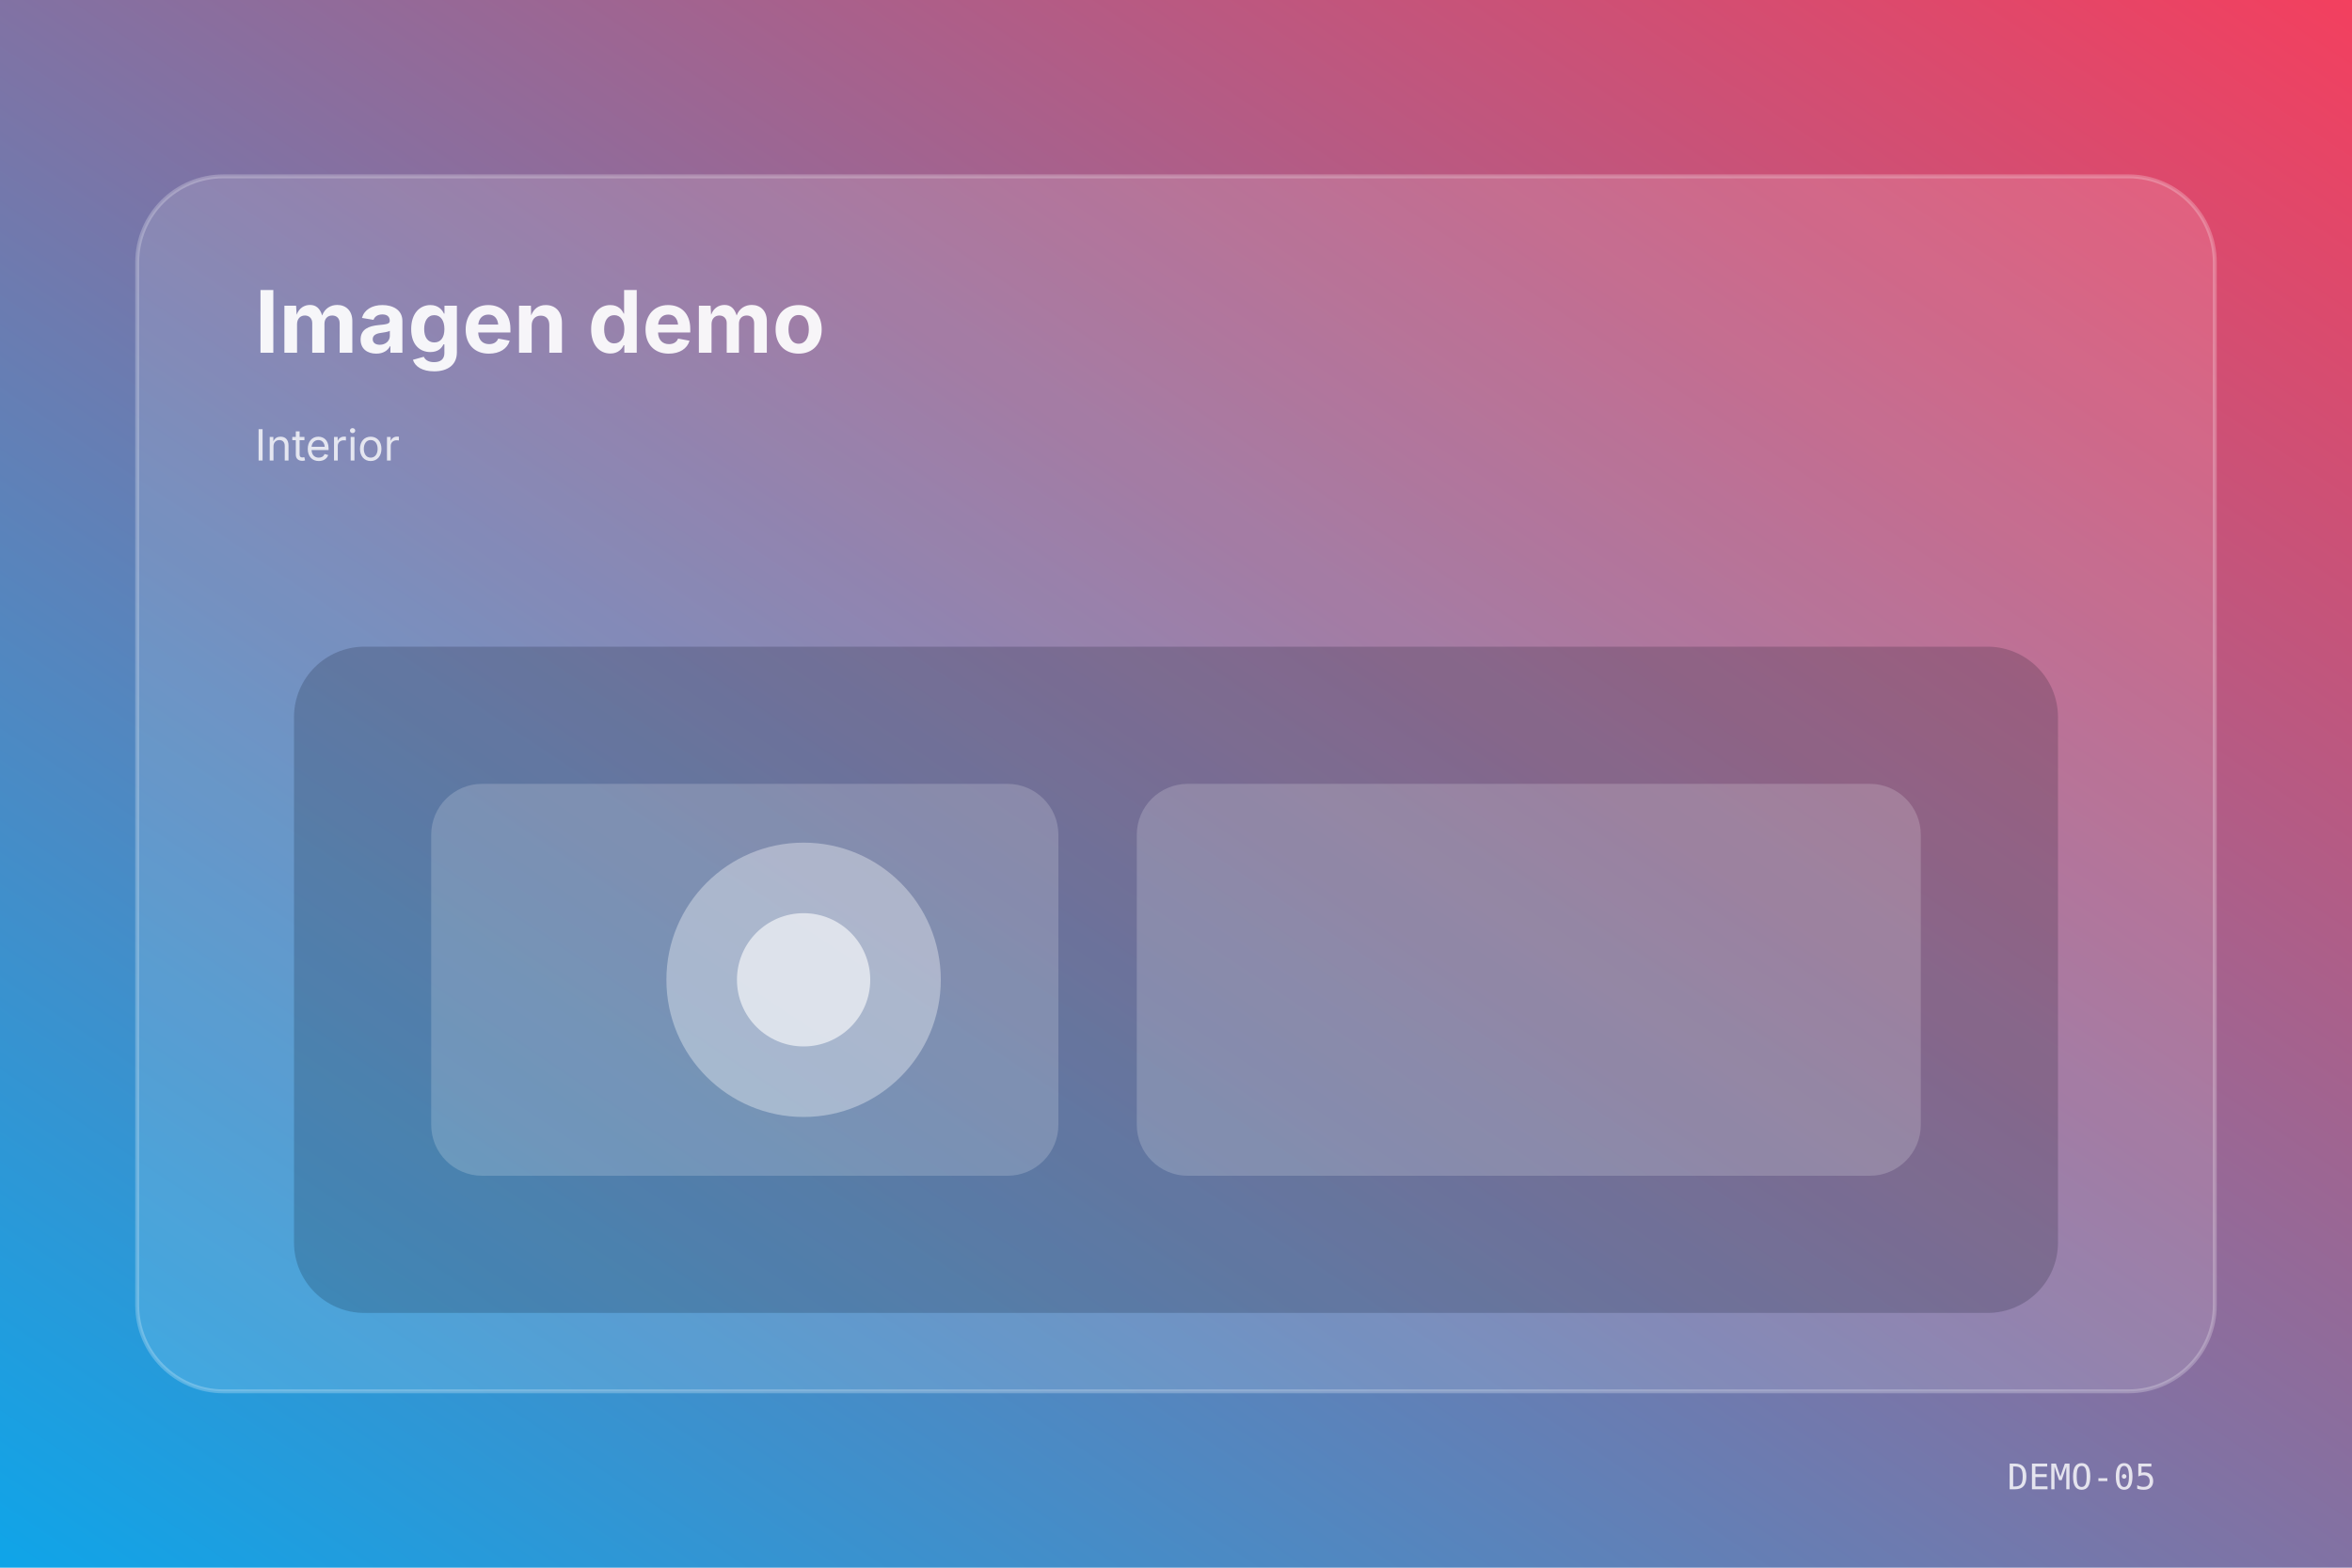
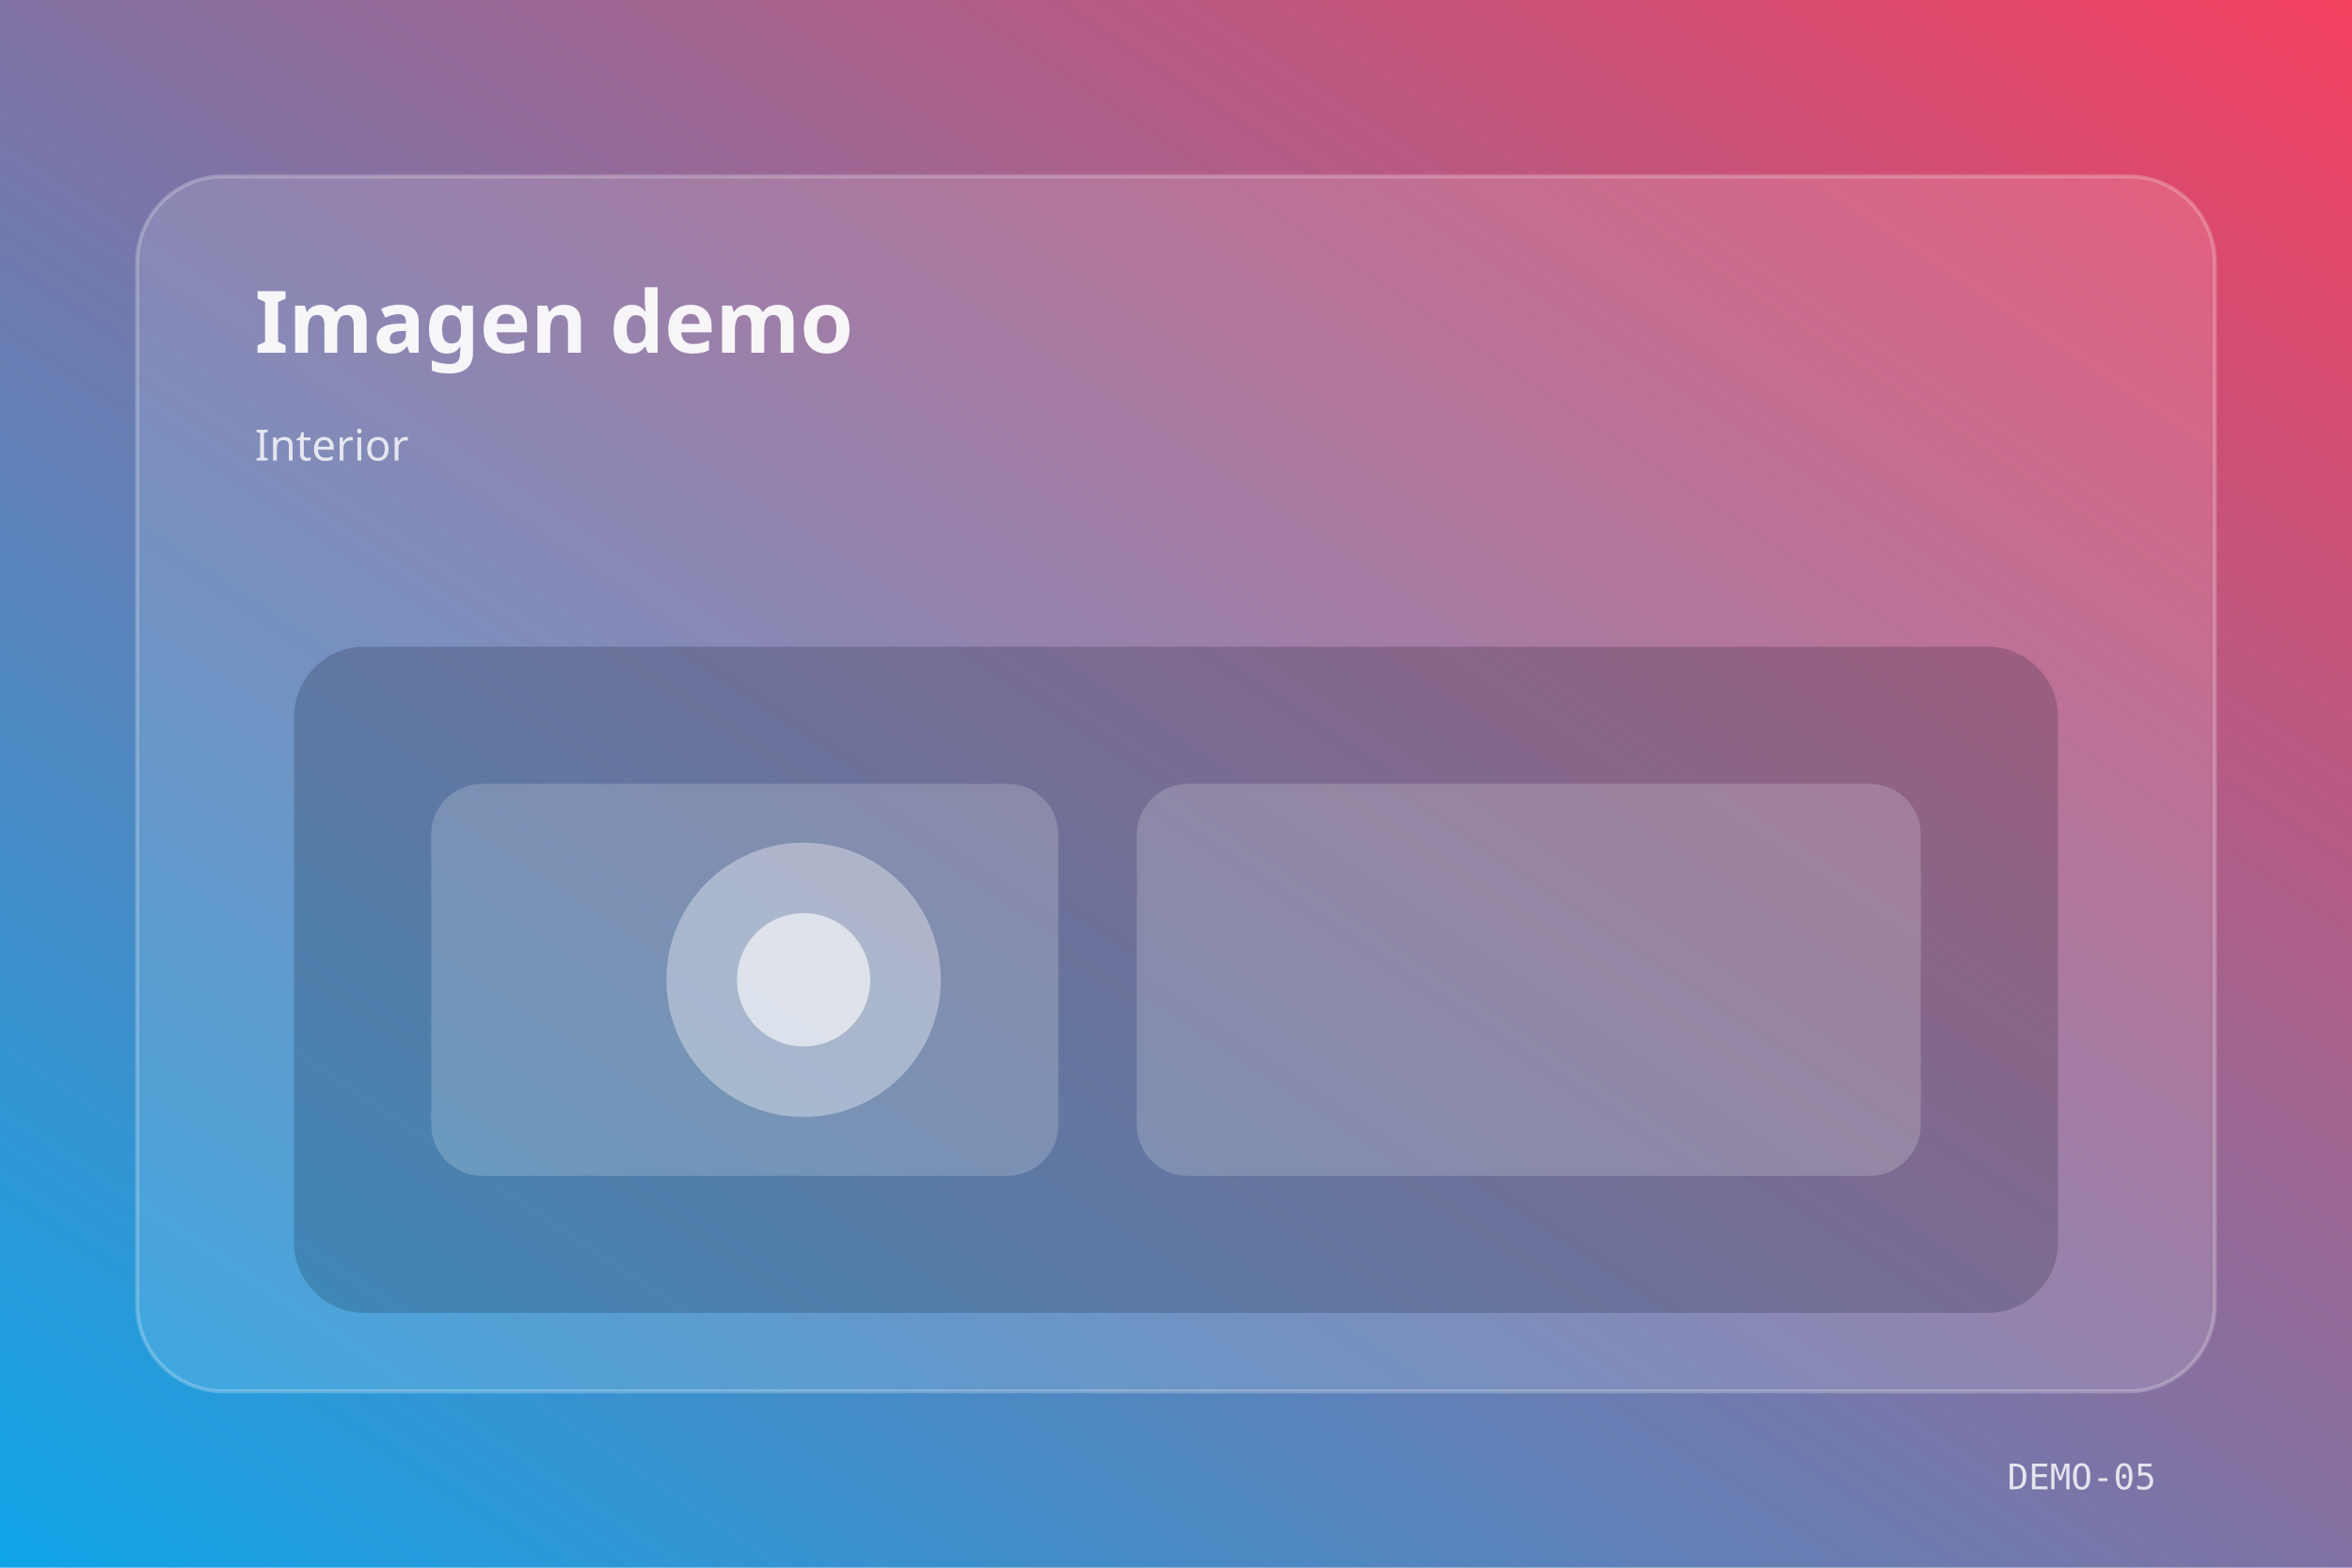
<svg xmlns="http://www.w3.org/2000/svg" width="1200" height="800" viewBox="0 0 1200 800">
  <defs>
    <linearGradient id="g" x1="1" y1="0" x2="0" y2="1">
      <stop offset="0" stop-color="#F43F5E" />
      <stop offset="1" stop-color="#0EA5E9" />
    </linearGradient>
  </defs>
  <rect width="1200" height="800" fill="url(#g)" />
  <rect x="70" y="90" width="1060" height="620" rx="44" fill="rgba(255,255,255,0.13)" stroke="rgba(255,255,255,0.24)" stroke-width="2" />
  <g fill="rgba(255,255,255,0.92)">
-     <text x="130" y="180" font-size="44" font-family="Inter, system-ui, -apple-system, Segoe UI, Roboto, Arial" font-weight="700">Imagen demo</text>
-     <text x="130" y="235" font-size="22" font-family="Inter, system-ui, -apple-system, Segoe UI, Roboto, Arial" opacity="0.85">Interior</text>
+     <text x="130" y="180" font-size="44" font-family="Urbane Rounded, Avenir Next Rounded, system-ui, sans-serif" font-weight="700">Imagen demo</text>
+     <text x="130" y="235" font-size="22" font-family="Urbane Rounded, Avenir Next Rounded, system-ui, sans-serif" opacity="0.85">Interior</text>
  </g>
  <g transform="translate(150,330)">
    <rect x="0" y="0" width="900" height="340" rx="36" fill="rgba(2,6,23,0.18)" />
    <rect x="70" y="70" width="320" height="200" rx="26" fill="rgba(255,255,255,0.18)" />
    <rect x="430" y="70" width="400" height="200" rx="26" fill="rgba(255,255,255,0.18)" />
    <circle cx="260" cy="170" r="70" fill="rgba(255,255,255,0.35)" />
    <circle cx="260" cy="170" r="34" fill="rgba(255,255,255,0.60)" />
  </g>
  <text x="1100" y="760" text-anchor="end" font-size="18" font-family="ui-monospace, SFMono-Regular, Menlo, Consolas, monospace" fill="rgba(255,255,255,0.8)">DEMO-05</text>
</svg>
